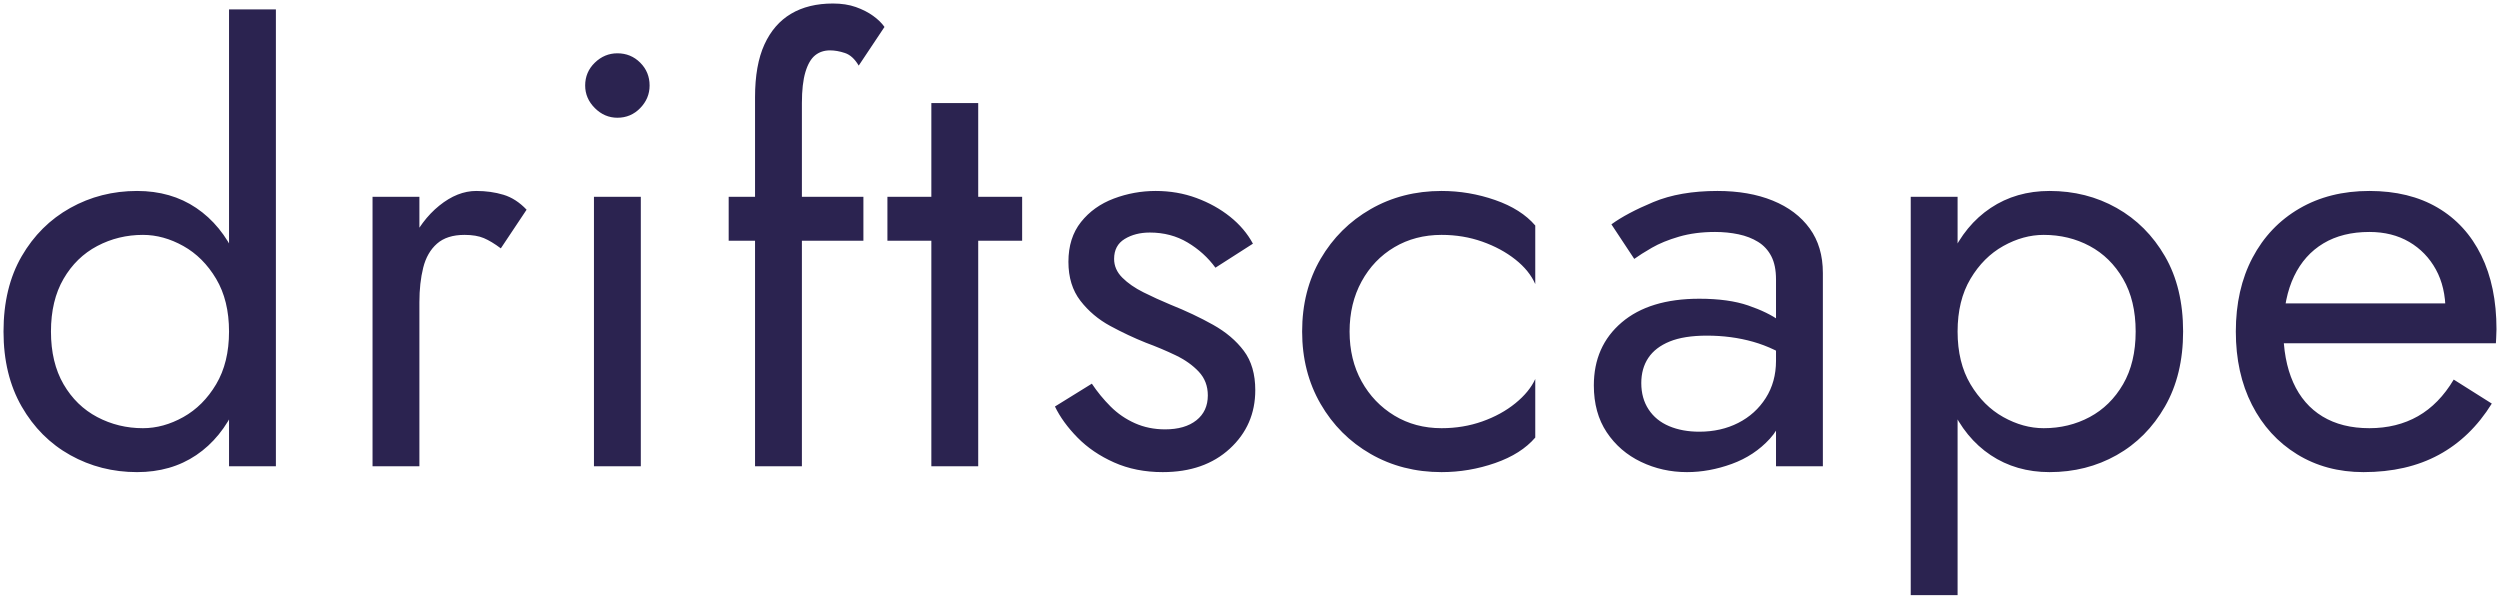
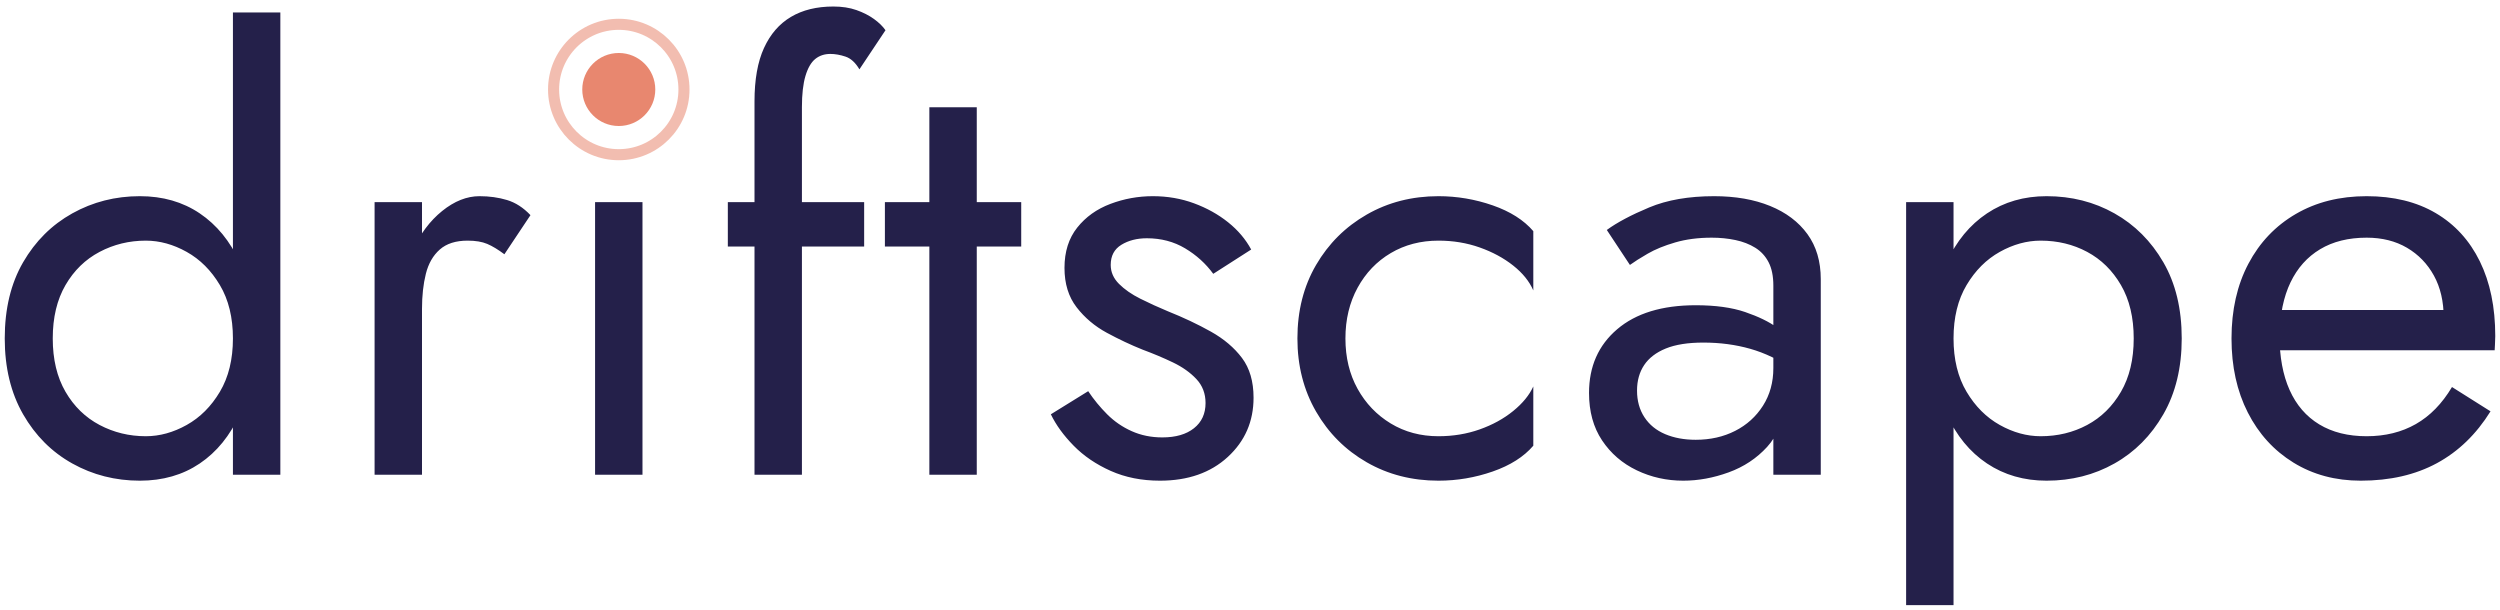
- <svg xmlns="http://www.w3.org/2000/svg" viewBox="29 -796 4268 1022" role="img" aria-label="Driftscape">
-   <path fill="#2b2350" d="M420 -780V0H500V-780ZM35 -230Q35 -156 66.0 -102.0Q97 -48 149.0 -19.0Q201 10 263 10Q321 10 364.0 -19.0Q407 -48 431.5 -102.0Q456 -156 456 -230Q456 -305 431.5 -358.5Q407 -412 364.0 -441.0Q321 -470 263 -470Q201 -470 149.0 -441.0Q97 -412 66.0 -358.5Q35 -305 35 -230ZM116 -230Q116 -283 137.5 -320.0Q159 -357 195.0 -376.0Q231 -395 273 -395Q308 -395 342.0 -376.0Q376 -357 398.0 -320.0Q420 -283 420 -230Q420 -177 398.0 -140.0Q376 -103 342.0 -84.0Q308 -65 273 -65Q231 -65 195.0 -84.0Q159 -103 137.5 -140.0Q116 -177 116 -230ZM745 -460H665V0H745ZM884 -372 928 -438Q910 -457 888.5 -463.5Q867 -470 842 -470Q810 -470 779.0 -445.0Q748 -420 728.5 -377.5Q709 -335 709 -280H745Q745 -313 751.5 -339.0Q758 -365 775.0 -380.0Q792 -395 822 -395Q842 -395 855.0 -389.5Q868 -384 884 -372ZM1028 -650Q1028 -628 1044.5 -611.5Q1061 -595 1083 -595Q1106 -595 1122.0 -611.5Q1138 -628 1138 -650Q1138 -673 1122.0 -689.0Q1106 -705 1083 -705Q1061 -705 1044.5 -689.0Q1028 -673 1028 -650ZM1043 -460V0H1123V-460ZM1273 -460V-385H1503V-460ZM1495 -684 1539 -750Q1532 -760 1519.5 -769.0Q1507 -778 1490.0 -784.0Q1473 -790 1451 -790Q1409 -790 1379.5 -772.5Q1350 -755 1334.0 -720.0Q1318 -685 1318 -630V0H1398V-620Q1398 -653 1404.0 -673.0Q1410 -693 1420.5 -701.5Q1431 -710 1446 -710Q1458 -710 1471.5 -705.5Q1485 -701 1495 -684ZM1544 -460V-385H1774V-460ZM1619 -620V0H1699V-620ZM1893 -141 1830 -102Q1843 -75 1868.5 -49.0Q1894 -23 1931.0 -6.5Q1968 10 2014 10Q2085 10 2128.5 -30.0Q2172 -70 2172 -130Q2172 -171 2152.5 -197.0Q2133 -223 2100.0 -241.5Q2067 -260 2027 -276Q2003 -286 1981.0 -297.0Q1959 -308 1945.0 -322.0Q1931 -336 1931 -354Q1931 -377 1949.0 -388.0Q1967 -399 1992 -399Q2028 -399 2056.5 -382.0Q2085 -365 2104 -339L2168 -380Q2154 -406 2129.0 -426.0Q2104 -446 2071.5 -458.0Q2039 -470 2002 -470Q1965 -470 1930.5 -457.0Q1896 -444 1874.5 -417.0Q1853 -390 1853 -349Q1853 -309 1873.5 -282.5Q1894 -256 1924.5 -239.5Q1955 -223 1985 -211Q2012 -201 2036.0 -189.5Q2060 -178 2075.5 -161.5Q2091 -145 2091 -121Q2091 -94 2071.5 -78.5Q2052 -63 2018 -63Q1990 -63 1966.5 -73.5Q1943 -84 1925.0 -102.0Q1907 -120 1893 -141ZM2333 -230Q2333 -278 2353.5 -315.5Q2374 -353 2409.5 -374.0Q2445 -395 2490 -395Q2527 -395 2559.5 -383.5Q2592 -372 2616.0 -353.0Q2640 -334 2650 -311V-411Q2626 -439 2581.5 -454.5Q2537 -470 2490 -470Q2423 -470 2369.0 -439.0Q2315 -408 2283.5 -354.0Q2252 -300 2252 -230Q2252 -161 2283.5 -106.5Q2315 -52 2369.0 -21.0Q2423 10 2490 10Q2537 10 2581.5 -5.5Q2626 -21 2650 -49V-149Q2640 -127 2616.0 -107.5Q2592 -88 2559.5 -76.5Q2527 -65 2490 -65Q2445 -65 2409.5 -86.5Q2374 -108 2353.5 -145.0Q2333 -182 2333 -230ZM2831 -142Q2831 -167 2843.0 -185.0Q2855 -203 2879.5 -213.0Q2904 -223 2943 -223Q2985 -223 3022.0 -212.5Q3059 -202 3094 -178V-225Q3087 -234 3067.0 -248.5Q3047 -263 3013.5 -274.5Q2980 -286 2930 -286Q2845 -286 2797.5 -245.5Q2750 -205 2750 -138Q2750 -91 2772.0 -58.0Q2794 -25 2830.5 -7.5Q2867 10 2909 10Q2947 10 2985.5 -4.0Q3024 -18 3050.5 -47.0Q3077 -76 3077 -120L3061 -180Q3061 -144 3043.5 -116.5Q3026 -89 2996.5 -74.0Q2967 -59 2930 -59Q2901 -59 2878.5 -68.5Q2856 -78 2843.5 -97.0Q2831 -116 2831 -142ZM2819 -354Q2830 -362 2849.0 -373.0Q2868 -384 2895.5 -392.0Q2923 -400 2957 -400Q2978 -400 2997.0 -396.0Q3016 -392 3030.5 -383.0Q3045 -374 3053.0 -358.5Q3061 -343 3061 -319V0H3141V-330Q3141 -375 3118.5 -406.0Q3096 -437 3055.5 -453.5Q3015 -470 2961 -470Q2897 -470 2851.5 -451.0Q2806 -432 2780 -413ZM3371 220V-460H3291V220ZM3756 -230Q3756 -305 3725.0 -358.5Q3694 -412 3642.5 -441.0Q3591 -470 3528 -470Q3471 -470 3427.5 -441.0Q3384 -412 3359.5 -358.5Q3335 -305 3335 -230Q3335 -156 3359.5 -102.0Q3384 -48 3427.5 -19.0Q3471 10 3528 10Q3591 10 3642.5 -19.0Q3694 -48 3725.0 -102.0Q3756 -156 3756 -230ZM3675 -230Q3675 -177 3653.5 -140.0Q3632 -103 3596.5 -84.0Q3561 -65 3518 -65Q3483 -65 3449.0 -84.0Q3415 -103 3393.0 -140.0Q3371 -177 3371 -230Q3371 -283 3393.0 -320.0Q3415 -357 3449.0 -376.0Q3483 -395 3518 -395Q3561 -395 3596.5 -376.0Q3632 -357 3653.5 -320.0Q3675 -283 3675 -230ZM4064 10Q4138 10 4192.5 -19.5Q4247 -49 4283 -107L4218 -148Q4193 -106 4157.0 -85.5Q4121 -65 4074 -65Q4027 -65 3994.0 -85.0Q3961 -105 3944.0 -143.0Q3927 -181 3927 -235Q3928 -288 3945.5 -324.5Q3963 -361 3995.5 -380.5Q4028 -400 4074 -400Q4113 -400 4142.0 -383.0Q4171 -366 4187.5 -336.0Q4204 -306 4204 -265Q4204 -258 4201.0 -247.5Q4198 -237 4195 -232L4227 -278H3897V-210H4290Q4290 -212 4290.5 -219.5Q4291 -227 4291 -234Q4291 -307 4265.0 -360.0Q4239 -413 4190.5 -441.5Q4142 -470 4074 -470Q4006 -470 3954.5 -440.0Q3903 -410 3874.5 -356.0Q3846 -302 3846 -230Q3846 -159 3873.5 -105.0Q3901 -51 3950.5 -20.5Q4000 10 4064 10Z" />
+ <svg xmlns="http://www.w3.org/2000/svg" viewBox="27 -801 4218 1029" role="img" aria-label="Driftscape">
+   <path fill="#24204a" d="M420 -780V0H500V-780ZM35 -230Q35 -156 66.0 -102.0Q97 -48 149.0 -19.0Q201 10 263 10Q321 10 364.0 -19.0Q407 -48 431.5 -102.0Q456 -156 456 -230Q456 -305 431.5 -358.5Q407 -412 364.0 -441.0Q321 -470 263 -470Q201 -470 149.0 -441.0Q97 -412 66.0 -358.5Q35 -305 35 -230ZM116 -230Q116 -283 137.5 -320.0Q159 -357 195.0 -376.0Q231 -395 273 -395Q308 -395 342.0 -376.0Q376 -357 398.0 -320.0Q420 -283 420 -230Q420 -177 398.0 -140.0Q376 -103 342.0 -84.0Q308 -65 273 -65Q231 -65 195.0 -84.0Q159 -103 137.5 -140.0Q116 -177 116 -230ZM739 -460H659V0H739ZM878 -372 922 -438Q904 -457 882.5 -463.5Q861 -470 836 -470Q804 -470 773.0 -445.0Q742 -420 722.5 -377.5Q703 -335 703 -280H739Q739 -313 745.5 -339.0Q752 -365 769.0 -380.0Q786 -395 816 -395Q836 -395 849.0 -389.5Q862 -384 878 -372ZM1031 -460V0H1111V-460ZM1255 -460V-385H1485V-460ZM1477 -684 1521 -750Q1514 -760 1501.5 -769.0Q1489 -778 1472.0 -784.0Q1455 -790 1433 -790Q1391 -790 1361.5 -772.5Q1332 -755 1316.0 -720.0Q1300 -685 1300 -630V0H1380V-620Q1380 -653 1386.0 -673.0Q1392 -693 1402.5 -701.5Q1413 -710 1428 -710Q1440 -710 1453.5 -705.5Q1467 -701 1477 -684ZM1520 -460V-385H1750V-460ZM1595 -620V0H1675V-620ZM1863 -141 1800 -102Q1813 -75 1838.5 -49.0Q1864 -23 1901.0 -6.5Q1938 10 1984 10Q2055 10 2098.5 -30.0Q2142 -70 2142 -130Q2142 -171 2122.5 -197.0Q2103 -223 2070.0 -241.5Q2037 -260 1997 -276Q1973 -286 1951.0 -297.0Q1929 -308 1915.0 -322.0Q1901 -336 1901 -354Q1901 -377 1919.0 -388.0Q1937 -399 1962 -399Q1998 -399 2026.5 -382.0Q2055 -365 2074 -339L2138 -380Q2124 -406 2099.0 -426.0Q2074 -446 2041.5 -458.0Q2009 -470 1972 -470Q1935 -470 1900.5 -457.0Q1866 -444 1844.5 -417.0Q1823 -390 1823 -349Q1823 -309 1843.5 -282.5Q1864 -256 1894.5 -239.5Q1925 -223 1955 -211Q1982 -201 2006.0 -189.5Q2030 -178 2045.5 -161.5Q2061 -145 2061 -121Q2061 -94 2041.5 -78.5Q2022 -63 1988 -63Q1960 -63 1936.5 -73.5Q1913 -84 1895.0 -102.0Q1877 -120 1863 -141ZM2297 -230Q2297 -278 2317.5 -315.5Q2338 -353 2373.5 -374.0Q2409 -395 2454 -395Q2491 -395 2523.5 -383.5Q2556 -372 2580.0 -353.0Q2604 -334 2614 -311V-411Q2590 -439 2545.5 -454.5Q2501 -470 2454 -470Q2387 -470 2333.0 -439.0Q2279 -408 2247.5 -354.0Q2216 -300 2216 -230Q2216 -161 2247.5 -106.5Q2279 -52 2333.0 -21.0Q2387 10 2454 10Q2501 10 2545.5 -5.5Q2590 -21 2614 -49V-149Q2604 -127 2580.0 -107.5Q2556 -88 2523.5 -76.5Q2491 -65 2454 -65Q2409 -65 2373.5 -86.5Q2338 -108 2317.5 -145.0Q2297 -182 2297 -230ZM2789 -142Q2789 -167 2801.0 -185.0Q2813 -203 2837.5 -213.0Q2862 -223 2901 -223Q2943 -223 2980.0 -212.5Q3017 -202 3052 -178V-225Q3045 -234 3025.0 -248.5Q3005 -263 2971.5 -274.5Q2938 -286 2888 -286Q2803 -286 2755.5 -245.5Q2708 -205 2708 -138Q2708 -91 2730.0 -58.0Q2752 -25 2788.5 -7.5Q2825 10 2867 10Q2905 10 2943.5 -4.0Q2982 -18 3008.5 -47.0Q3035 -76 3035 -120L3019 -180Q3019 -144 3001.5 -116.5Q2984 -89 2954.5 -74.0Q2925 -59 2888 -59Q2859 -59 2836.5 -68.5Q2814 -78 2801.5 -97.0Q2789 -116 2789 -142ZM2777 -354Q2788 -362 2807.0 -373.0Q2826 -384 2853.5 -392.0Q2881 -400 2915 -400Q2936 -400 2955.0 -396.0Q2974 -392 2988.5 -383.0Q3003 -374 3011.0 -358.5Q3019 -343 3019 -319V0H3099V-330Q3099 -375 3076.5 -406.0Q3054 -437 3013.5 -453.5Q2973 -470 2919 -470Q2855 -470 2809.5 -451.0Q2764 -432 2738 -413ZM3323 220V-460H3243V220ZM3708 -230Q3708 -305 3677.0 -358.5Q3646 -412 3594.5 -441.0Q3543 -470 3480 -470Q3423 -470 3379.5 -441.0Q3336 -412 3311.5 -358.5Q3287 -305 3287 -230Q3287 -156 3311.5 -102.0Q3336 -48 3379.5 -19.0Q3423 10 3480 10Q3543 10 3594.5 -19.0Q3646 -48 3677.0 -102.0Q3708 -156 3708 -230ZM3627 -230Q3627 -177 3605.5 -140.0Q3584 -103 3548.5 -84.0Q3513 -65 3470 -65Q3435 -65 3401.0 -84.0Q3367 -103 3345.0 -140.0Q3323 -177 3323 -230Q3323 -283 3345.0 -320.0Q3367 -357 3401.0 -376.0Q3435 -395 3470 -395Q3513 -395 3548.5 -376.0Q3584 -357 3605.5 -320.0Q3627 -283 3627 -230ZM4010 10Q4084 10 4138.5 -19.5Q4193 -49 4229 -107L4164 -148Q4139 -106 4103.0 -85.5Q4067 -65 4020 -65Q3973 -65 3940.0 -85.0Q3907 -105 3890.0 -143.0Q3873 -181 3873 -235Q3874 -288 3891.5 -324.5Q3909 -361 3941.5 -380.5Q3974 -400 4020 -400Q4059 -400 4088.0 -383.0Q4117 -366 4133.5 -336.0Q4150 -306 4150 -265Q4150 -258 4147.0 -247.5Q4144 -237 4141 -232L4173 -278H3843V-210H4236Q4236 -212 4236.5 -219.5Q4237 -227 4237 -234Q4237 -307 4211.0 -360.0Q4185 -413 4136.5 -441.5Q4088 -470 4020 -470Q3952 -470 3900.5 -440.0Q3849 -410 3820.5 -356.0Q3792 -302 3792 -230Q3792 -159 3819.5 -105.0Q3847 -51 3896.5 -20.5Q3946 10 4010 10Z" />
+   <circle cx="1071.0" cy="-650.0" r="61.6" fill="#e8876f" />
+   <circle cx="1071.0" cy="-650.0" r="110.0" fill="none" stroke="#e8876f" stroke-width="18.7" opacity="0.55" />
</svg>
